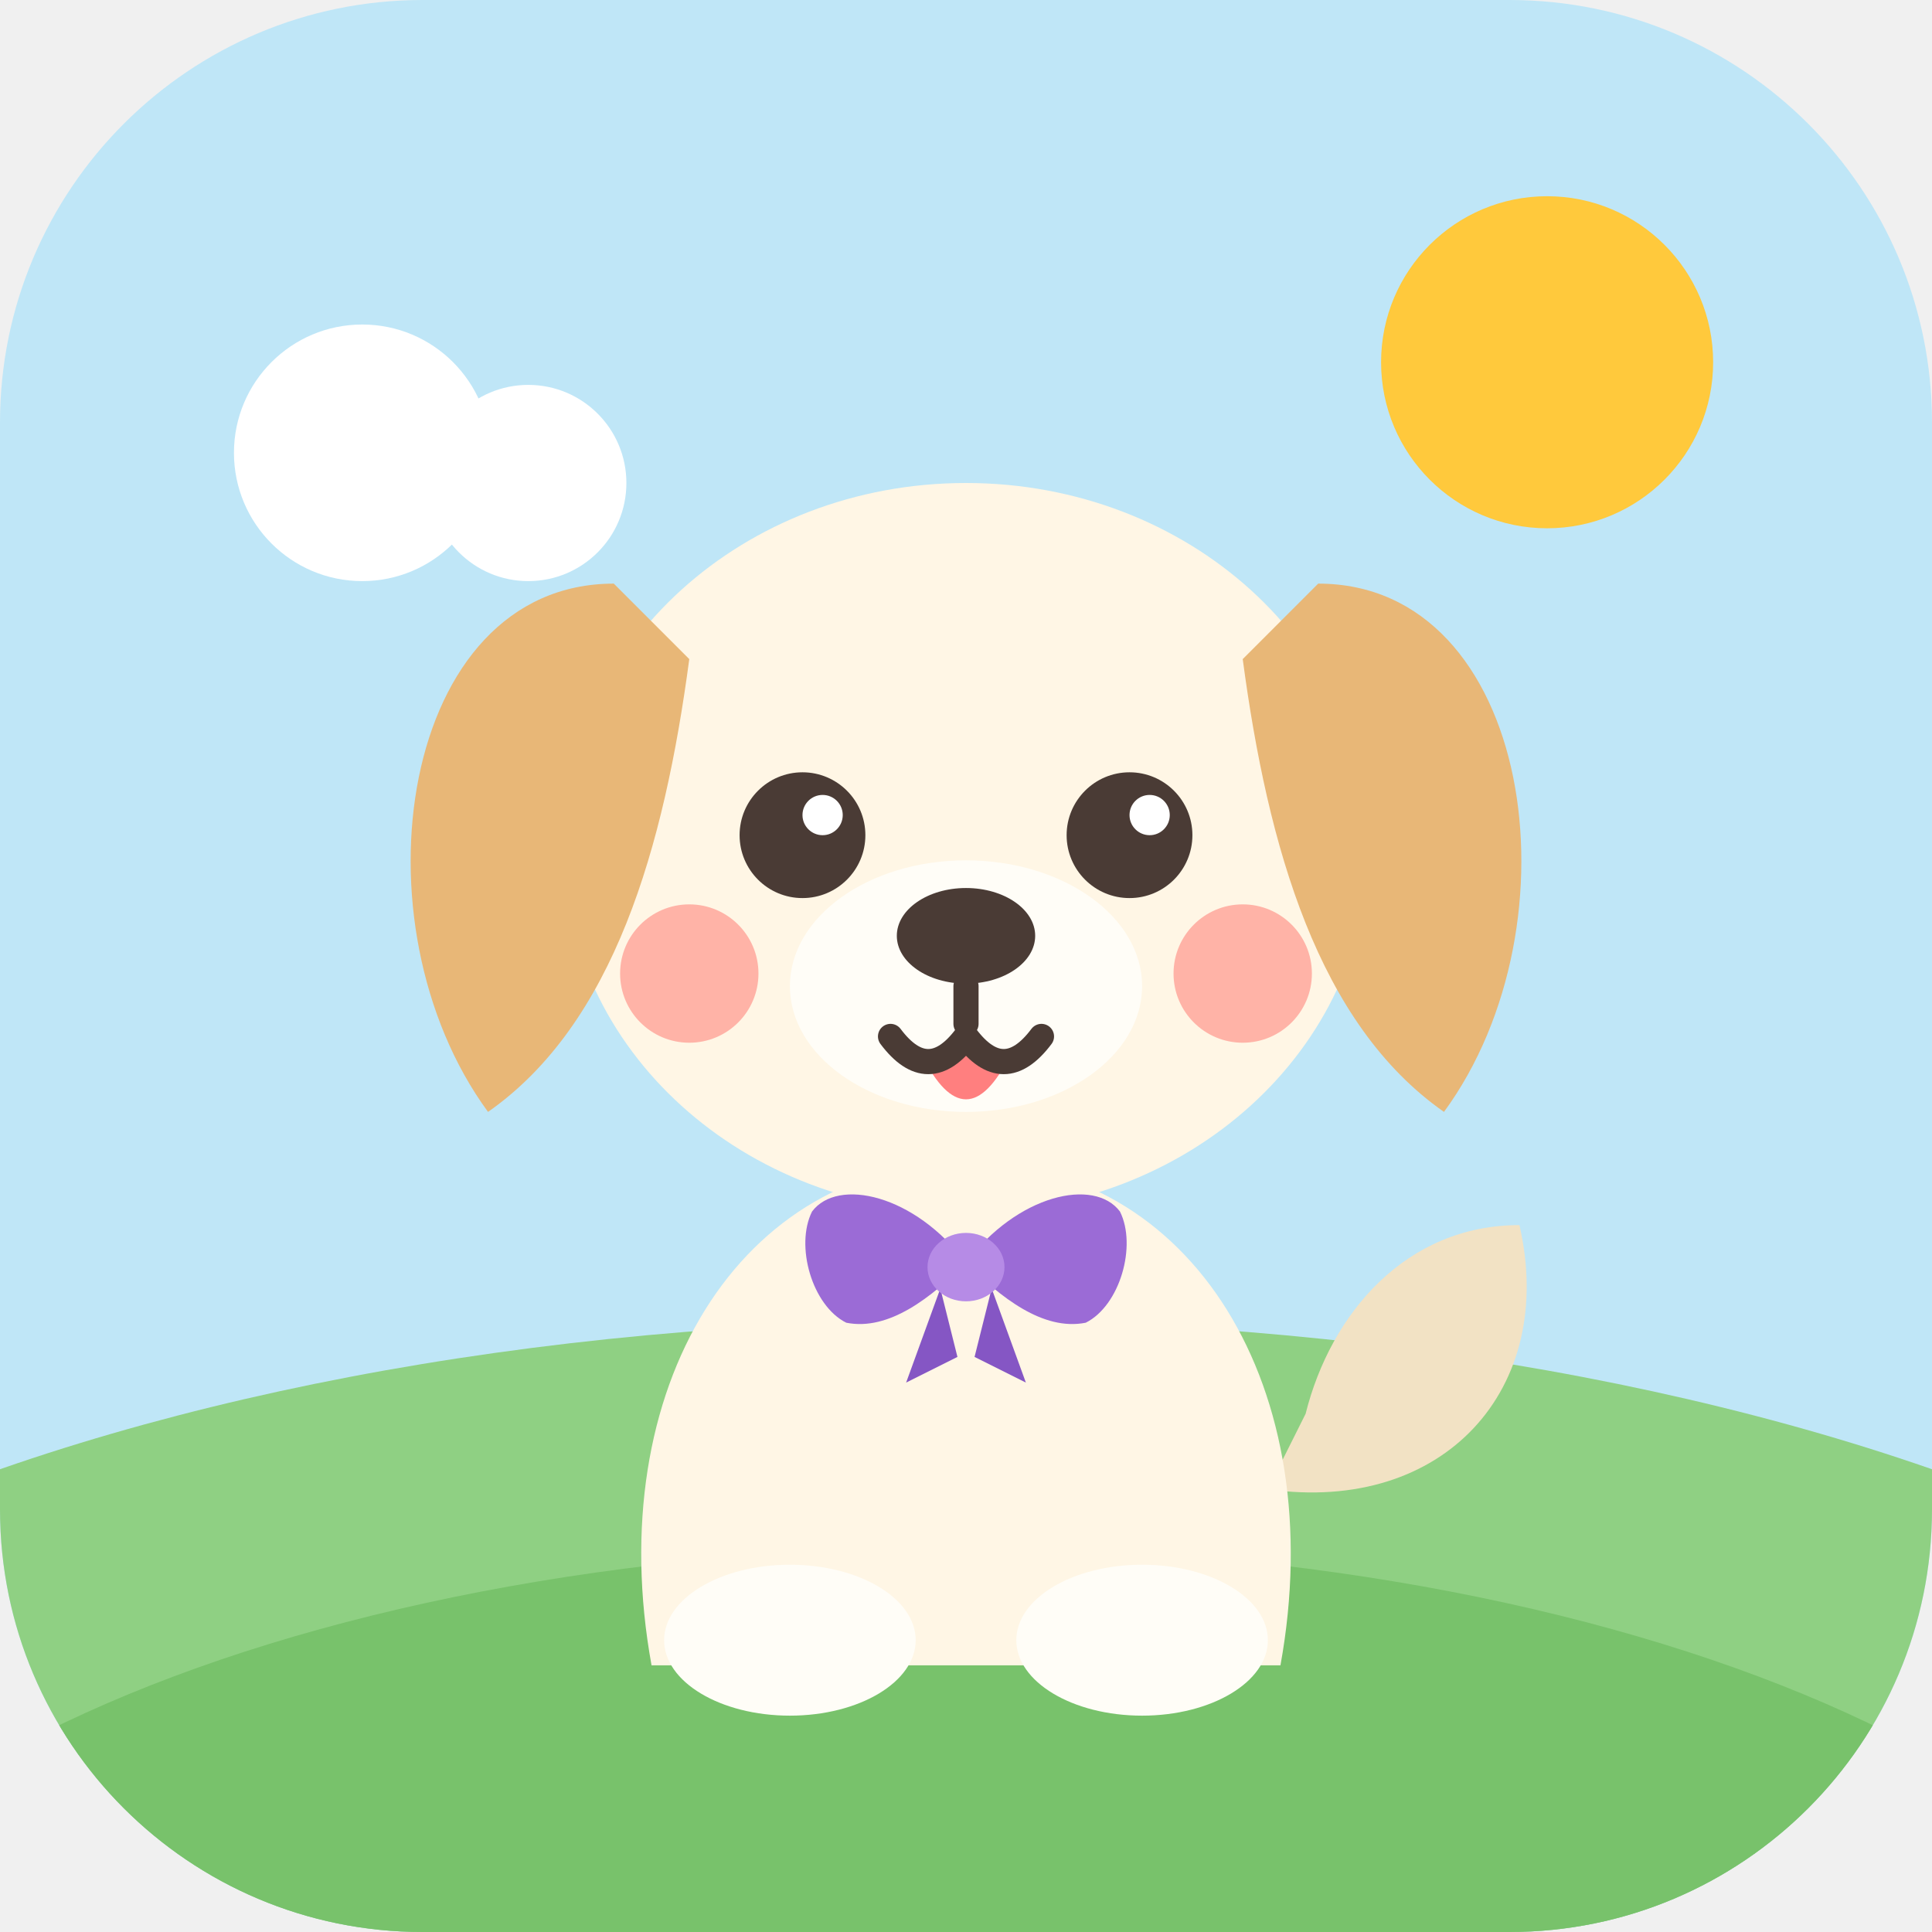
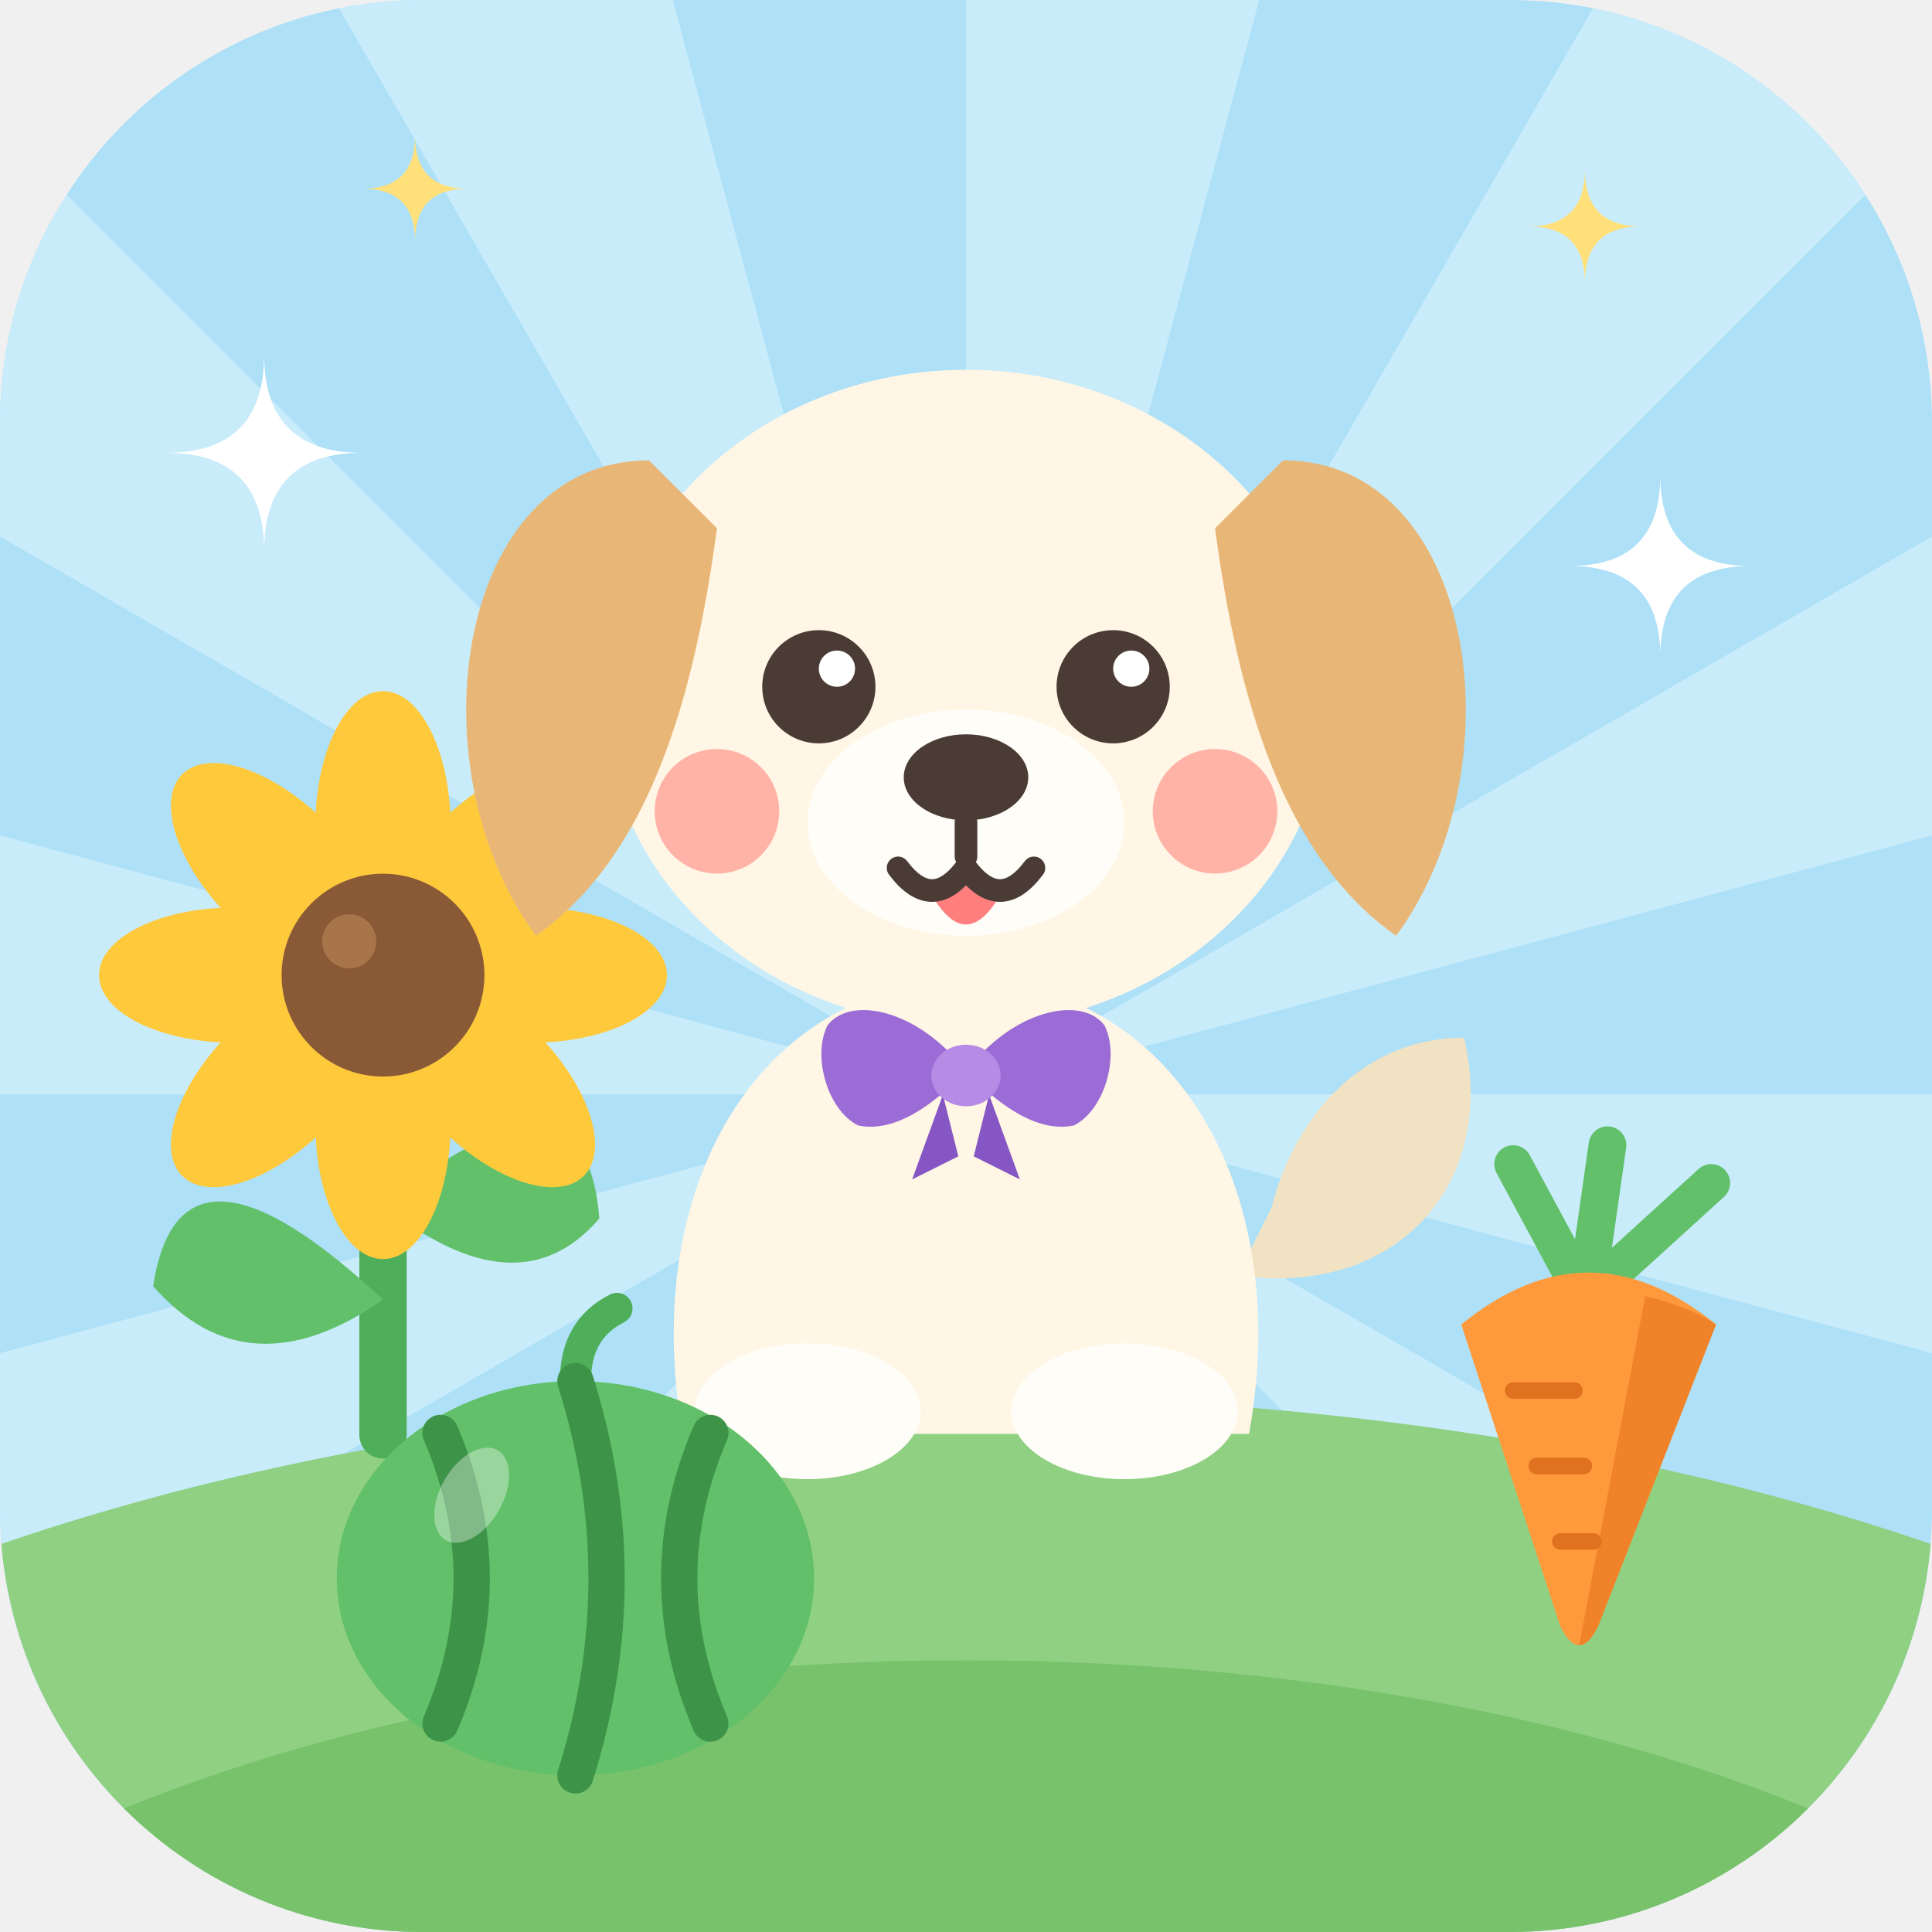
<svg xmlns="http://www.w3.org/2000/svg" viewBox="0 0 512 512">
-   <rect width="512" height="512" rx="112" fill="#bfe6f7" />
  <clipPath id="c">
    <rect width="512" height="512" rx="112" />
  </clipPath>
  <g clip-path="url(#c)">
-     <circle cx="96" cy="120" r="34" fill="#fff" />
-     <circle cx="140" cy="128" r="26" fill="#fff" />
-     <circle cx="410" cy="96" r="44" fill="#ffc93c" />
-     <ellipse cx="256" cy="540" rx="420" ry="190" fill="#8fd083" />
-     <ellipse cx="256" cy="560" rx="330" ry="150" fill="#78c26b" />
+     <rect width="512" height="512" fill="#aee0f7" />
+     <path d="M256 290L856 290L835.555 445.291Z" fill="#c9ecfb" />
+     <path d="M256 290L775.615 590L680.264 714.264Z" fill="#c9ecfb" />
+     <path d="M256 290L556 809.615L411.291 869.555Z" fill="#c9ecfb" />
+     <path d="M256 290L256 890L100.709 869.555Z" fill="#c9ecfb" />
+     <path d="M256 290L-44 809.615L-168.264 714.264Z" fill="#c9ecfb" />
+     <path d="M256 290L-263.615 590L-323.555 445.291Z" fill="#c9ecfb" />
+     <path d="M256 290L-344 290L-323.555 134.709Z" fill="#c9ecfb" />
+     <path d="M256 290L-263.615 -10L-168.264 -134.264Z" fill="#c9ecfb" />
+     <path d="M256 290L-44 -229.615L100.709 -289.555Z" fill="#c9ecfb" />
+     <path d="M256 290L256 -310L411.291 -289.555Z" fill="#c9ecfb" />
+     <path d="M256 290L556 -229.615L680.264 -134.264Z" fill="#c9ecfb" />
+     <path d="M256 290L775.615 -10L835.555 134.709Z" fill="#c9ecfb" />
+     <ellipse cx="256" cy="570" rx="430" ry="200" fill="#8fd083" />
+     <ellipse cx="256" cy="600" rx="340" ry="160" fill="#78c26b" />
  </g>
-   <svg x="56" y="68" width="400" height="400" viewBox="0 0 120 120">
-     <svg viewBox="0 0 120 120">
-       <path d="M84 98c14 2 23-8 20-21-9 0-15 7-17 15Z" fill="#f2e2c4" />
-       <path d="M35 112c-4-22 7-40 25-40s29 18 25 40Z" fill="#fff6e5" />
-       <ellipse cx="46" cy="110" rx="10" ry="6" fill="#fffdf7" />
-       <ellipse cx="74" cy="110" rx="10" ry="6" fill="#fffdf7" />
-       <ellipse cx="60" cy="47" rx="32" ry="29" fill="#fff6e5" />
-       <g transform="translate(60 80) scale(0.68) translate(-60 -80)">
-         <path d="M60 80c-6-8-15-10-18-6-2 4 0 11 4 13 5 1 10-3 14-7Z" fill="#9b6bd6" />
-         <path d="M60 80c6-8 15-10 18-6 2 4 0 11-4 13-5 1-10-3-14-7Z" fill="#9b6bd6" />
-         <path d="M57 83l-4 11 6-3Zm6 0l4 11-6-3Z" fill="#8556c4" />
-         <ellipse cx="60" cy="80.500" rx="4.500" ry="4" fill="#b68be6" />
-       </g>
-       <path d="M32 26c-17 0-21 27-10 42 10-7 14-21 16-36Z" fill="#e8b777" />
-       <path d="M88 26c17 0 21 27 10 42-10-7-14-21-16-36Z" fill="#e8b777" />
-       <ellipse cx="60" cy="58" rx="14" ry="10" fill="#fffdf7" />
-       <path d="M56.500 63.500q3.500 7 7 0Z" fill="#ff7f7f" />
-       <circle cx="47" cy="46" r="5" fill="#4a3b35" />
-       <circle cx="73" cy="46" r="5" fill="#4a3b35" />
-       <circle cx="48.6" cy="44.4" r="1.600" fill="#fff" />
-       <circle cx="74.6" cy="44.4" r="1.600" fill="#fff" />
-       <path d="M60 58v3m-6 1q3 4 6 0 3 4 6 0" fill="none" stroke="#4a3b35" stroke-width="2" stroke-linecap="round" stroke-linejoin="round" />
-       <ellipse cx="60" cy="54" rx="5.500" ry="3.800" fill="#4a3b35" />
-       <circle cx="38" cy="57" r="5.500" fill="#ffb3a7" />
-       <circle cx="82" cy="57" r="5.500" fill="#ffb3a7" />
+   <g id="art">
+     <svg x="-6" y="176" width="215" height="215" viewBox="0 0 120 120">
+       <svg viewBox="0 0 120 120">
+         <path d="M60 114V54" stroke="#4fae5a" stroke-width="7" stroke-linecap="round" />
+         <path d="M60 94Q30 66 26 92q14 16 34 2Zm0-14q30-24 32 2-12 14-32-2Z" fill="#62c06a" />
+         <ellipse cx="60" cy="24" rx="10" ry="20" fill="#ffc93c" transform="rotate(0 60 46)" />
+         <ellipse cx="60" cy="24" rx="10" ry="20" fill="#ffc93c" transform="rotate(45 60 46)" />
+         <ellipse cx="60" cy="24" rx="10" ry="20" fill="#ffc93c" transform="rotate(90 60 46)" />
+         <ellipse cx="60" cy="24" rx="10" ry="20" fill="#ffc93c" transform="rotate(135 60 46)" />
+         <ellipse cx="60" cy="24" rx="10" ry="20" fill="#ffc93c" transform="rotate(180 60 46)" />
+         <ellipse cx="60" cy="24" rx="10" ry="20" fill="#ffc93c" transform="rotate(225 60 46)" />
+         <ellipse cx="60" cy="24" rx="10" ry="20" fill="#ffc93c" transform="rotate(270 60 46)" />
+         <ellipse cx="60" cy="24" rx="10" ry="20" fill="#ffc93c" transform="rotate(315 60 46)" />
+         <circle cx="60" cy="46" r="15" fill="#8a5a36" />
+         <circle cx="55" cy="41" r="4" fill="#a8744a" />
+       </svg>
    </svg>
-   </svg>
+     <svg x="76" y="44" width="360" height="360" viewBox="0 0 120 120">
+       <svg viewBox="0 0 120 120">
+         <path d="M84 98c14 2 23-8 20-21-9 0-15 7-17 15Z" fill="#f2e2c4" />
+         <path d="M35 112c-4-22 7-40 25-40s29 18 25 40Z" fill="#fff6e5" />
+         <ellipse cx="46" cy="110" rx="10" ry="6" fill="#fffdf7" />
+         <ellipse cx="74" cy="110" rx="10" ry="6" fill="#fffdf7" />
+         <ellipse cx="60" cy="47" rx="32" ry="29" fill="#fff6e5" />
+         <g transform="translate(60 80) scale(0.68) translate(-60 -80)">
+           <path d="M60 80c-6-8-15-10-18-6-2 4 0 11 4 13 5 1 10-3 14-7Z" fill="#9b6bd6" />
+           <path d="M60 80c6-8 15-10 18-6 2 4 0 11-4 13-5 1-10-3-14-7Z" fill="#9b6bd6" />
+           <path d="M57 83l-4 11 6-3Zm6 0l4 11-6-3Z" fill="#8556c4" />
+           <ellipse cx="60" cy="80.500" rx="4.500" ry="4" fill="#b68be6" />
+         </g>
+         <path d="M32 26c-17 0-21 27-10 42 10-7 14-21 16-36Z" fill="#e8b777" />
+         <path d="M88 26c17 0 21 27 10 42-10-7-14-21-16-36Z" fill="#e8b777" />
+         <ellipse cx="60" cy="58" rx="14" ry="10" fill="#fffdf7" />
+         <path d="M56.500 63.500q3.500 7 7 0Z" fill="#ff7f7f" />
+         <circle cx="47" cy="46" r="5" fill="#4a3b35" />
+         <circle cx="73" cy="46" r="5" fill="#4a3b35" />
+         <circle cx="48.6" cy="44.4" r="1.600" fill="#fff" />
+         <circle cx="74.6" cy="44.4" r="1.600" fill="#fff" />
+         <path d="M60 58v3m-6 1q3 4 6 0 3 4 6 0" fill="none" stroke="#4a3b35" stroke-width="2" stroke-linecap="round" stroke-linejoin="round" />
+         <ellipse cx="60" cy="54" rx="5.500" ry="3.800" fill="#4a3b35" />
+         <circle cx="38" cy="57" r="5.500" fill="#ffb3a7" />
+         <circle cx="82" cy="57" r="5.500" fill="#ffb3a7" />
+       </svg>
+     </svg>
+     <svg x="70" y="322" width="165" height="165" viewBox="0 0 120 120">
+       <svg viewBox="0 0 120 120">
+         <path d="M60 32q0-10 8-14" stroke="#4fae5a" stroke-width="6" fill="none" stroke-linecap="round" stroke-linejoin="round" />
+         <ellipse cx="60" cy="70" rx="46" ry="38" fill="#62c06a" />
+         <path d="M34 42q12 28 0 56m26-66q12 38 0 76m26-66q-12 28 0 56" stroke="#3d9449" stroke-width="7" fill="none" stroke-linecap="round" stroke-linejoin="round" />
+         <ellipse cx="40" cy="54" rx="6" ry="10" fill="#fff" opacity="0.35" transform="rotate(30 40 54)" />
+       </svg>
+     </svg>
+     <svg x="346" y="296" width="150" height="150" viewBox="0 0 120 120">
+       <svg viewBox="0 0 120 120">
+         <path d="M58 36 44 10m16 24 4-28m0 28 22-20" stroke="#62c06a" stroke-width="8" fill="none" stroke-linecap="round" stroke-linejoin="round" />
+         <path d="M33 44q27-22 54 0L62 108q-4 8-8 0Z" fill="#ff9a3c" />
+         <path d="M72 38q9 2 15 6L62 108q-2 4-4 4Z" fill="#f0822a" />
+         <path d="M44 58h13m-8 16h10m-5 16h7" stroke="#e0711f" stroke-width="3.5" stroke-linecap="round" />
+       </svg>
+     </svg>
+     <path d="M70 94Q70 120 96 120Q70 120 70 146Q70 120 44 120Q70 120 70 94Z" fill="#fff" />
+     <path d="M440 126Q440 150 464 150Q440 150 440 174Q440 150 416 150Q440 150 440 126Z" fill="#fff" />
+     <path d="M420 45Q420 60 435 60Q420 60 420 75Q420 60 405 60Q420 60 420 45Z" fill="#ffe07a" />
+     <path d="M110 36Q110 50 124 50Q110 50 110 64Q110 50 96 50Q110 50 110 36Z" fill="#ffe07a" />
+   </g>
</svg>
